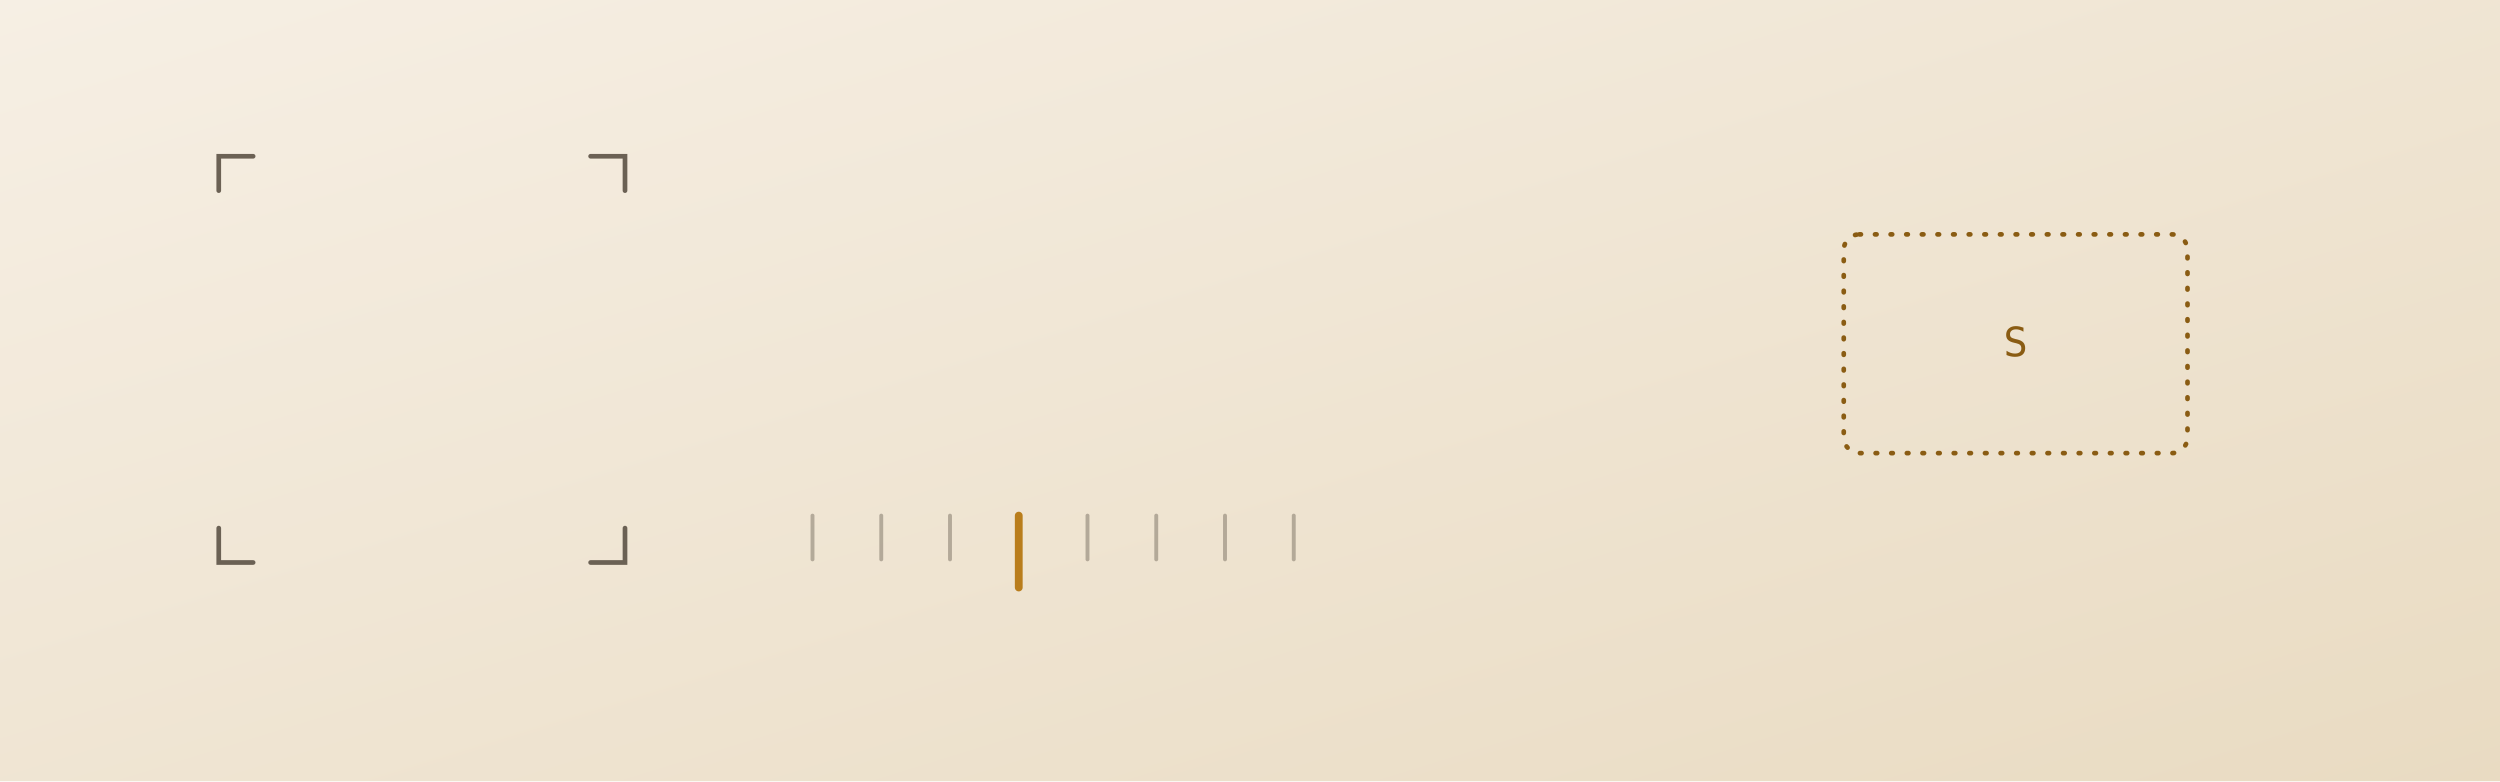
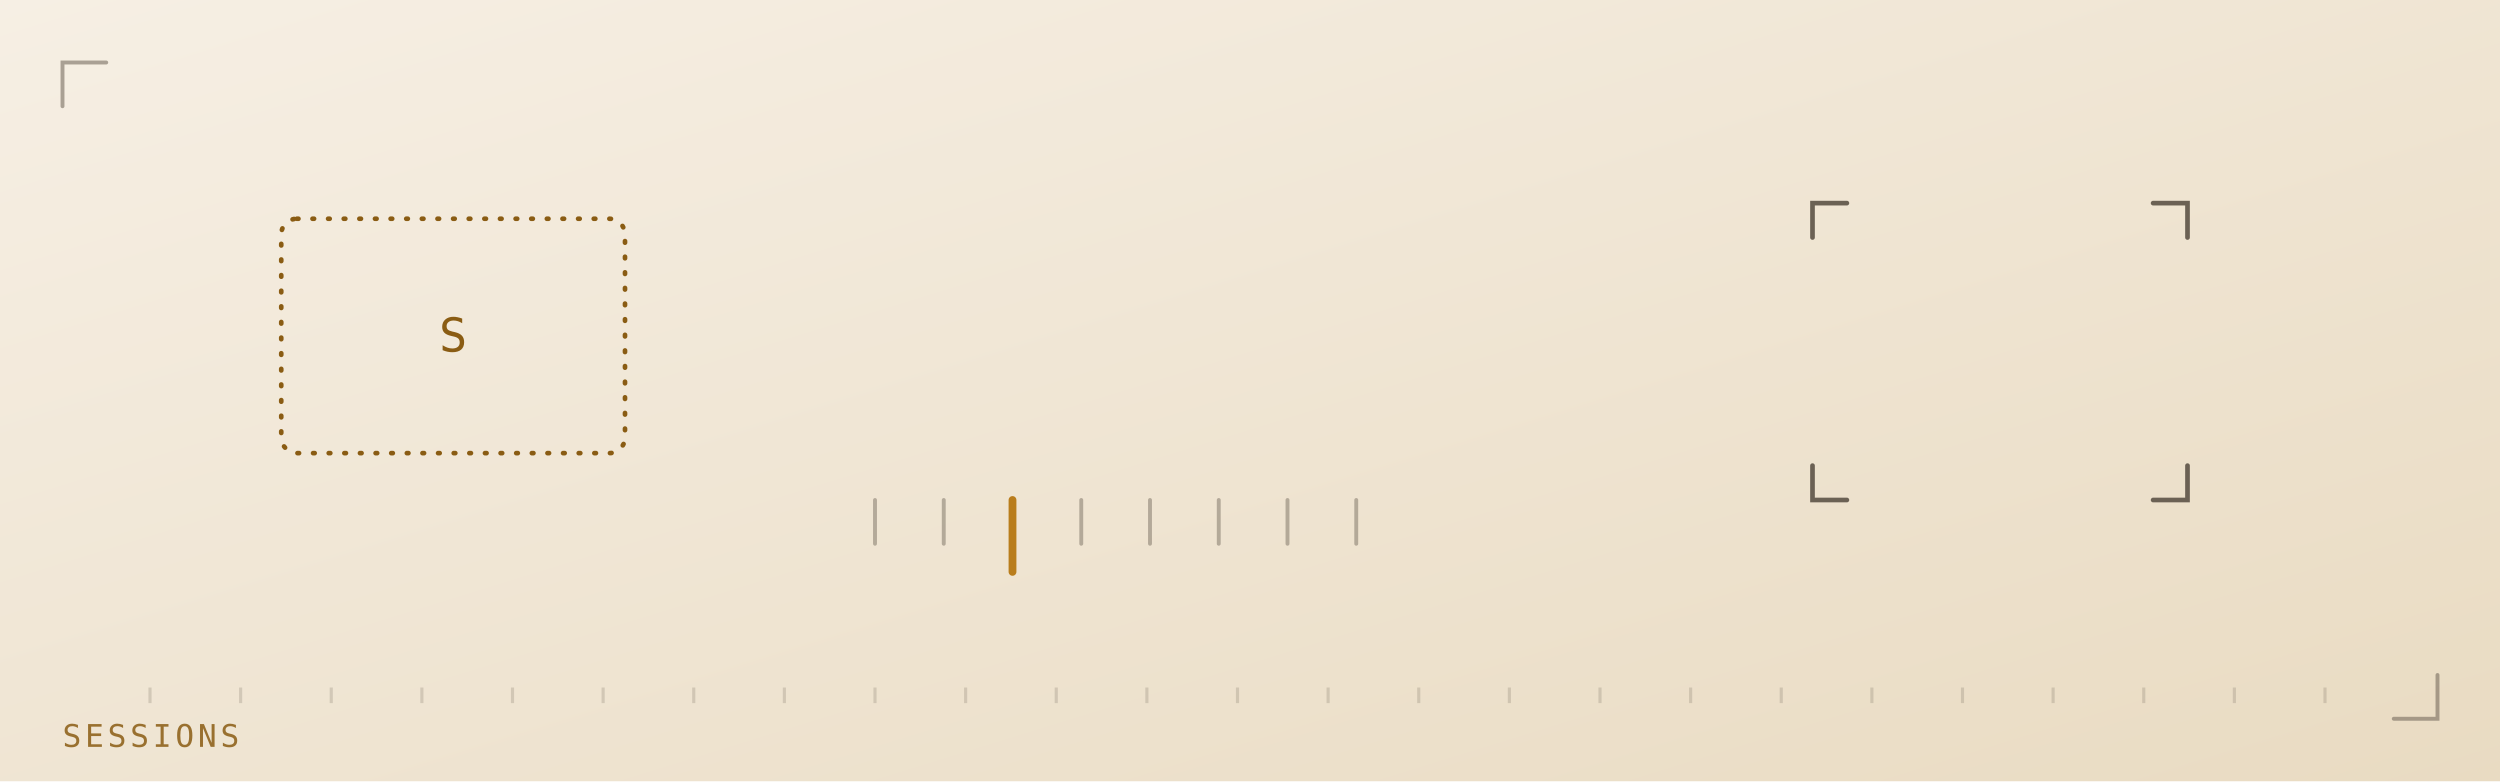
<svg xmlns="http://www.w3.org/2000/svg" viewBox="0 0 1600 500" width="1600" height="500">
  <defs>
    <linearGradient id="bg" x1="0" y1="0" x2="1" y2="1">
      <stop offset="0" stop-color="#f6efe4" />
      <stop offset="1" stop-color="#e9dbc2" />
    </linearGradient>
  </defs>
  <rect width="1600" height="500" fill="url(#bg)" />
-   <g stroke="#6b6154" stroke-width="3" fill="none" stroke-linecap="round">
-     <path d="M 140 122 L 140 100 L 162 100" />
-     <path d="M 378 100 L 400 100 L 400 122" />
-     <path d="M 400 338 L 400 360 L 378 360" />
-     <path d="M 162 360 L 140 360 L 140 338" />
+   <g stroke="#6b6154" stroke-width="2" opacity="0.22">
+     <line x1="96" y1="440" x2="96" y2="450" />
+     <line x1="154" y1="440" x2="154" y2="450" />
+     <line x1="212" y1="440" x2="212" y2="450" />
+     <line x1="270" y1="440" x2="270" y2="450" />
+     <line x1="328" y1="440" x2="328" y2="450" />
+     <line x1="386" y1="440" x2="386" y2="450" />
+     <line x1="444" y1="440" x2="444" y2="450" />
+     <line x1="502" y1="440" x2="502" y2="450" />
+     <line x1="560" y1="440" x2="560" y2="450" />
+     <line x1="618" y1="440" x2="618" y2="450" />
+     <line x1="676" y1="440" x2="676" y2="450" />
+     <line x1="734" y1="440" x2="734" y2="450" />
+     <line x1="792" y1="440" x2="792" y2="450" />
+     <line x1="850" y1="440" x2="850" y2="450" />
+     <line x1="908" y1="440" x2="908" y2="450" />
+     <line x1="966" y1="440" x2="966" y2="450" />
+     <line x1="1024" y1="440" x2="1024" y2="450" />
+     <line x1="1082" y1="440" x2="1082" y2="450" />
+     <line x1="1140" y1="440" x2="1140" y2="450" />
+     <line x1="1198" y1="440" x2="1198" y2="450" />
+     <line x1="1256" y1="440" x2="1256" y2="450" />
+     <line x1="1314" y1="440" x2="1314" y2="450" />
+     <line x1="1372" y1="440" x2="1372" y2="450" />
+     <line x1="1430" y1="440" x2="1430" y2="450" />
+     <line x1="1488" y1="440" x2="1488" y2="450" />
+   </g>
+   <g stroke="#6b6154" stroke-width="2.5" fill="none" stroke-linecap="round" opacity="0.55">
+     <path d="M 40 68 L 40 40 L 68 40" />
+     <path d="M 1532 460 L 1560 460 L 1560 432" />
+   </g>
+   <text x="40" y="478" font-family="ui-monospace, monospace" font-size="20" letter-spacing="0.12em" fill="#8a5c13" opacity="0.85">SESSIONS</text>
+   <g>
+     <rect x="180" y="140" width="220" height="150" rx="10" fill="none" stroke="#8a5c13" stroke-width="3" stroke-dasharray="1 9" stroke-linecap="round" />
+     <text x="290" y="225" font-family="ui-monospace, monospace" font-size="30" fill="#8a5c13" text-anchor="middle">S</text>
  </g>
  <g>
-     <line x1="520" y1="330" x2="520" y2="358" stroke="#6b6154" stroke-width="2.5" stroke-linecap="round" opacity="0.45" />
-     <line x1="564" y1="330" x2="564" y2="358" stroke="#6b6154" stroke-width="2.5" stroke-linecap="round" opacity="0.45" />
-     <line x1="608" y1="330" x2="608" y2="358" stroke="#6b6154" stroke-width="2.5" stroke-linecap="round" opacity="0.45" />
-     <line x1="652" y1="330" x2="652" y2="376" stroke="#b97d1c" stroke-width="5" stroke-linecap="round" opacity="1" />
-     <line x1="696" y1="330" x2="696" y2="358" stroke="#6b6154" stroke-width="2.5" stroke-linecap="round" opacity="0.45" />
-     <line x1="740" y1="330" x2="740" y2="358" stroke="#6b6154" stroke-width="2.5" stroke-linecap="round" opacity="0.45" />
-     <line x1="784" y1="330" x2="784" y2="358" stroke="#6b6154" stroke-width="2.5" stroke-linecap="round" opacity="0.45" />
-     <line x1="828" y1="330" x2="828" y2="358" stroke="#6b6154" stroke-width="2.5" stroke-linecap="round" opacity="0.45" />
+     <line x1="560" y1="320" x2="560" y2="348" stroke="#6b6154" stroke-width="2.5" stroke-linecap="round" opacity="0.45" />
+     <line x1="604" y1="320" x2="604" y2="348" stroke="#6b6154" stroke-width="2.5" stroke-linecap="round" opacity="0.45" />
+     <line x1="648" y1="320" x2="648" y2="366" stroke="#b97d1c" stroke-width="5" stroke-linecap="round" opacity="1" />
+     <line x1="692" y1="320" x2="692" y2="348" stroke="#6b6154" stroke-width="2.5" stroke-linecap="round" opacity="0.45" />
+     <line x1="736" y1="320" x2="736" y2="348" stroke="#6b6154" stroke-width="2.5" stroke-linecap="round" opacity="0.45" />
+     <line x1="780" y1="320" x2="780" y2="348" stroke="#6b6154" stroke-width="2.5" stroke-linecap="round" opacity="0.45" />
+     <line x1="824" y1="320" x2="824" y2="348" stroke="#6b6154" stroke-width="2.5" stroke-linecap="round" opacity="0.45" />
+     <line x1="868" y1="320" x2="868" y2="348" stroke="#6b6154" stroke-width="2.5" stroke-linecap="round" opacity="0.45" />
  </g>
-   <g>
-     <rect x="1180" y="150" width="220" height="140" rx="10" fill="none" stroke="#8a5c13" stroke-width="3" stroke-dasharray="1 9" stroke-linecap="round" />
-     <text x="1290" y="228" font-family="ui-monospace, monospace" font-size="26" fill="#8a5c13" text-anchor="middle">S</text>
+   <g stroke="#6b6154" stroke-width="3" fill="none" stroke-linecap="round">
+     <path d="M 1160 152 L 1160 130 L 1182 130" />
+     <path d="M 1378 130 L 1400 130 L 1400 152" />
+     <path d="M 1400 298 L 1400 320 L 1378 320" />
+     <path d="M 1182 320 L 1160 320 L 1160 298" />
  </g>
</svg>
